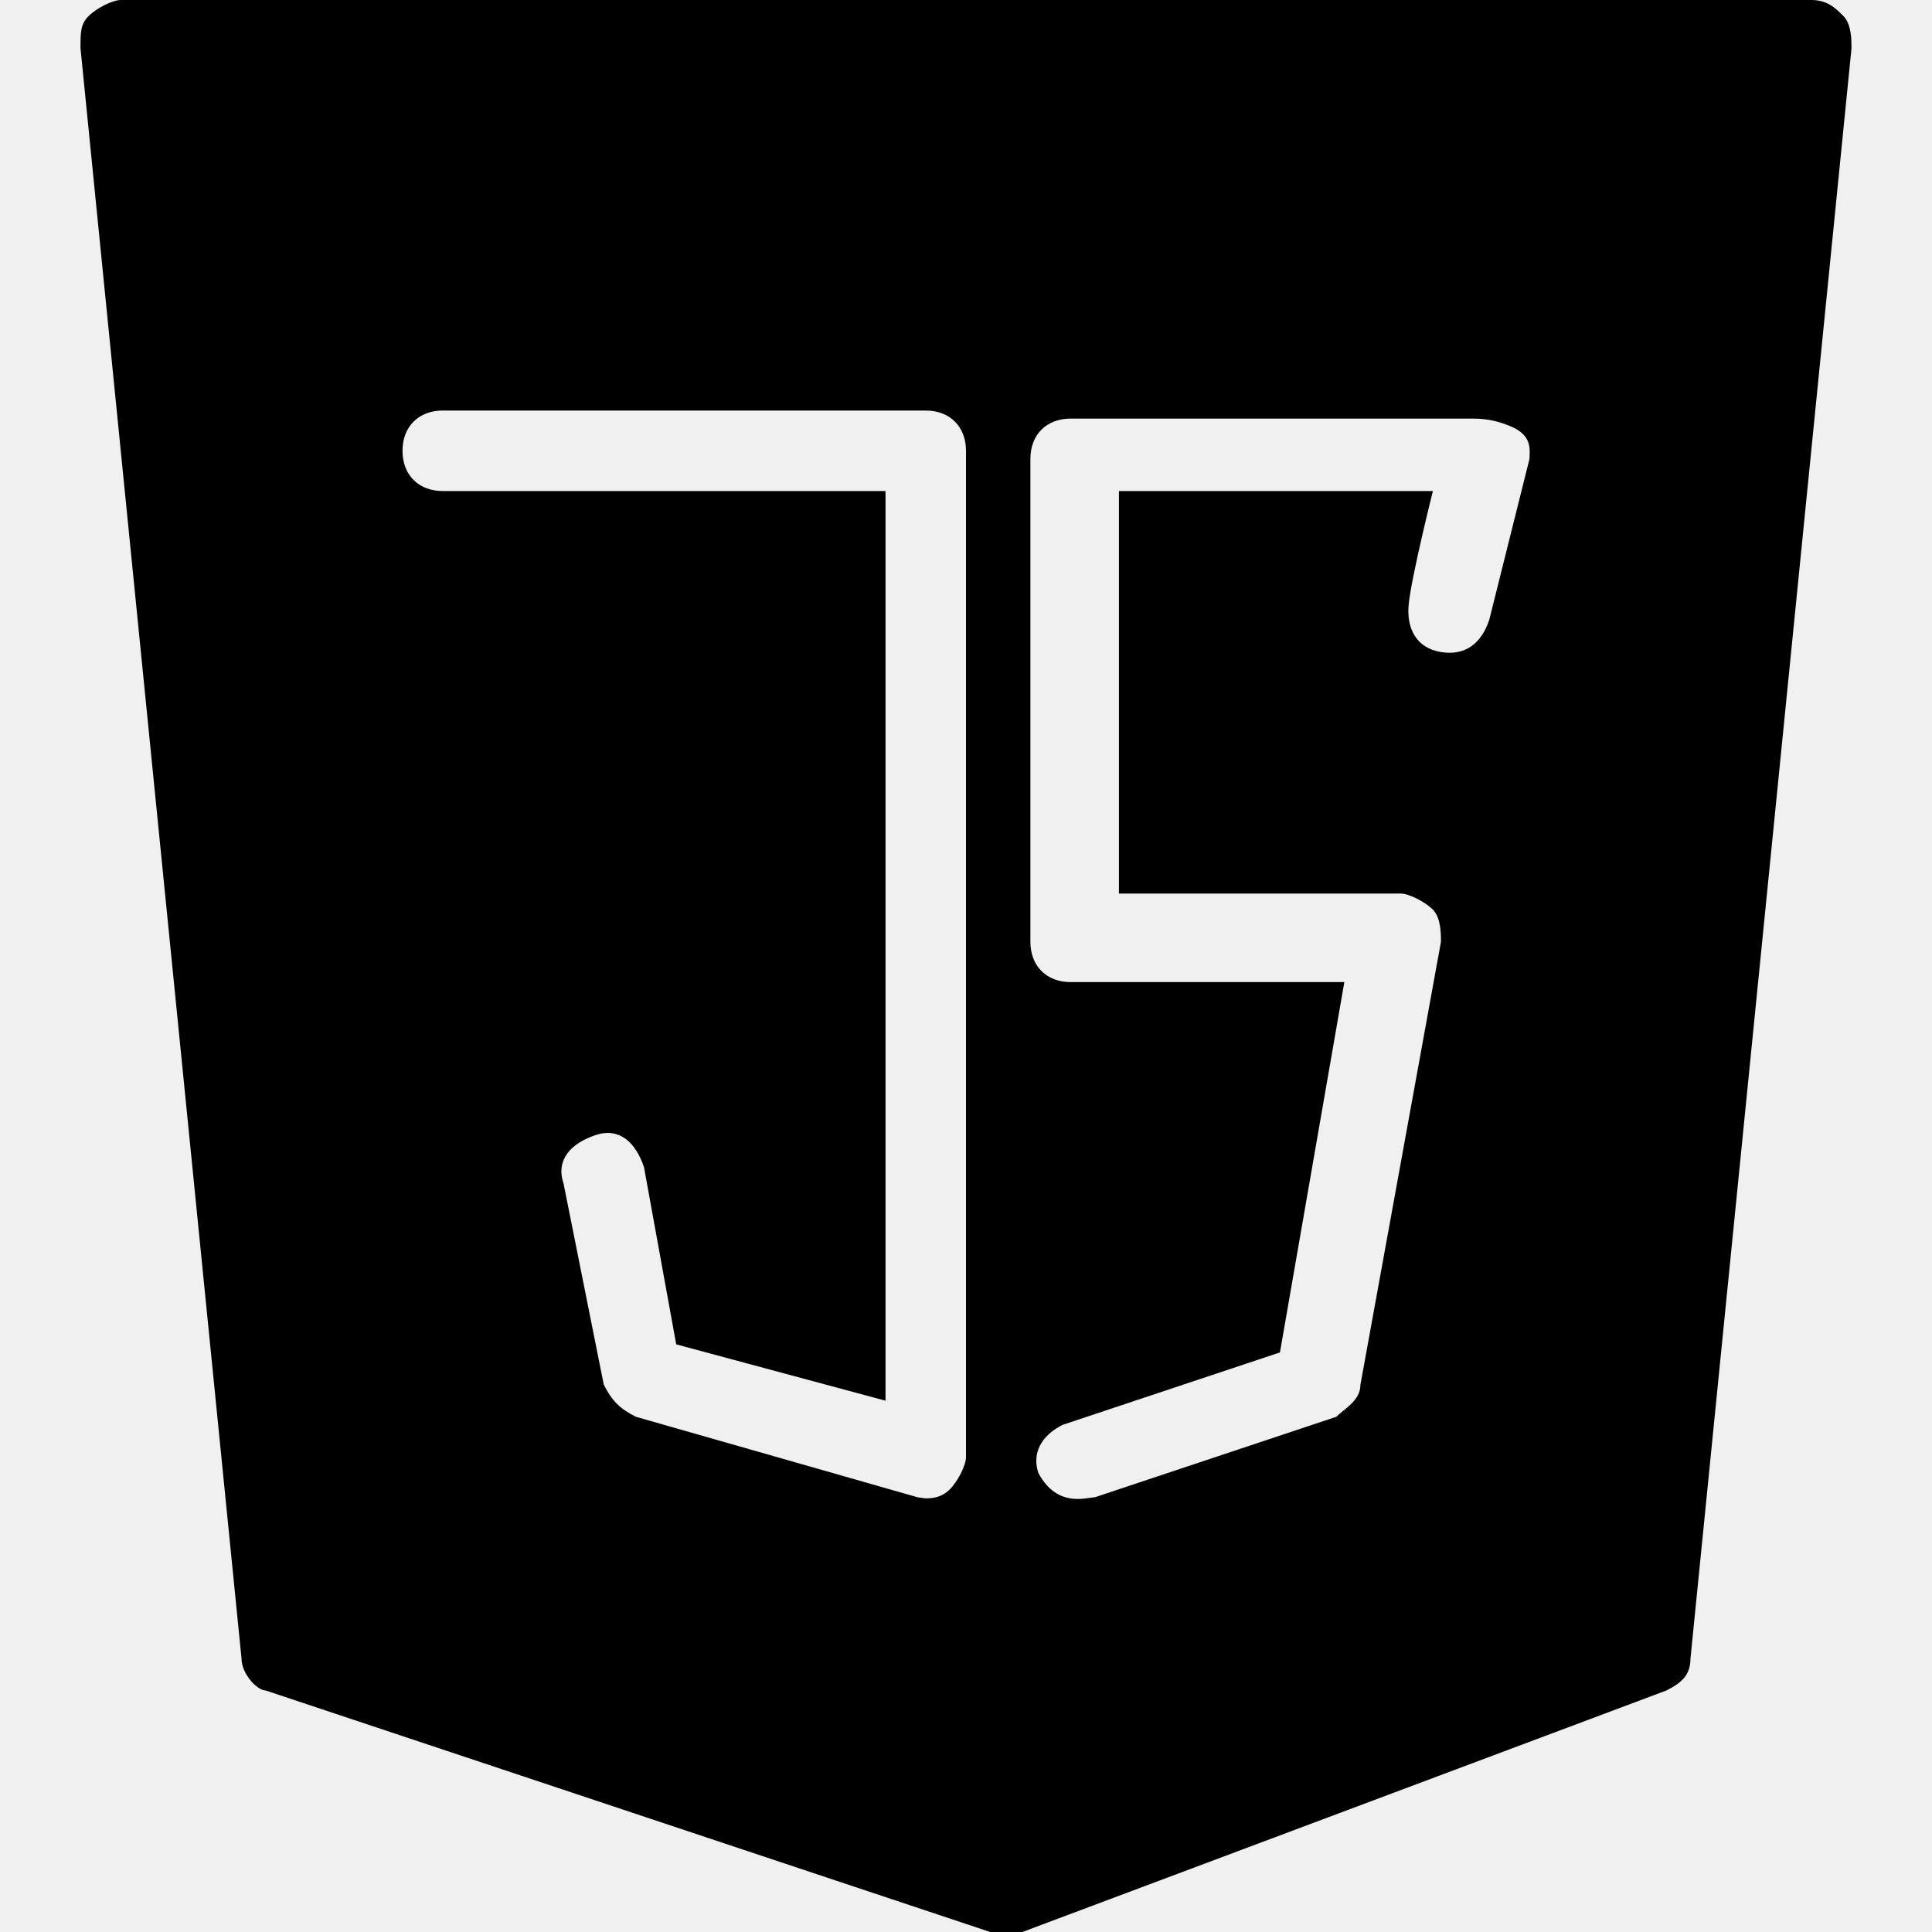
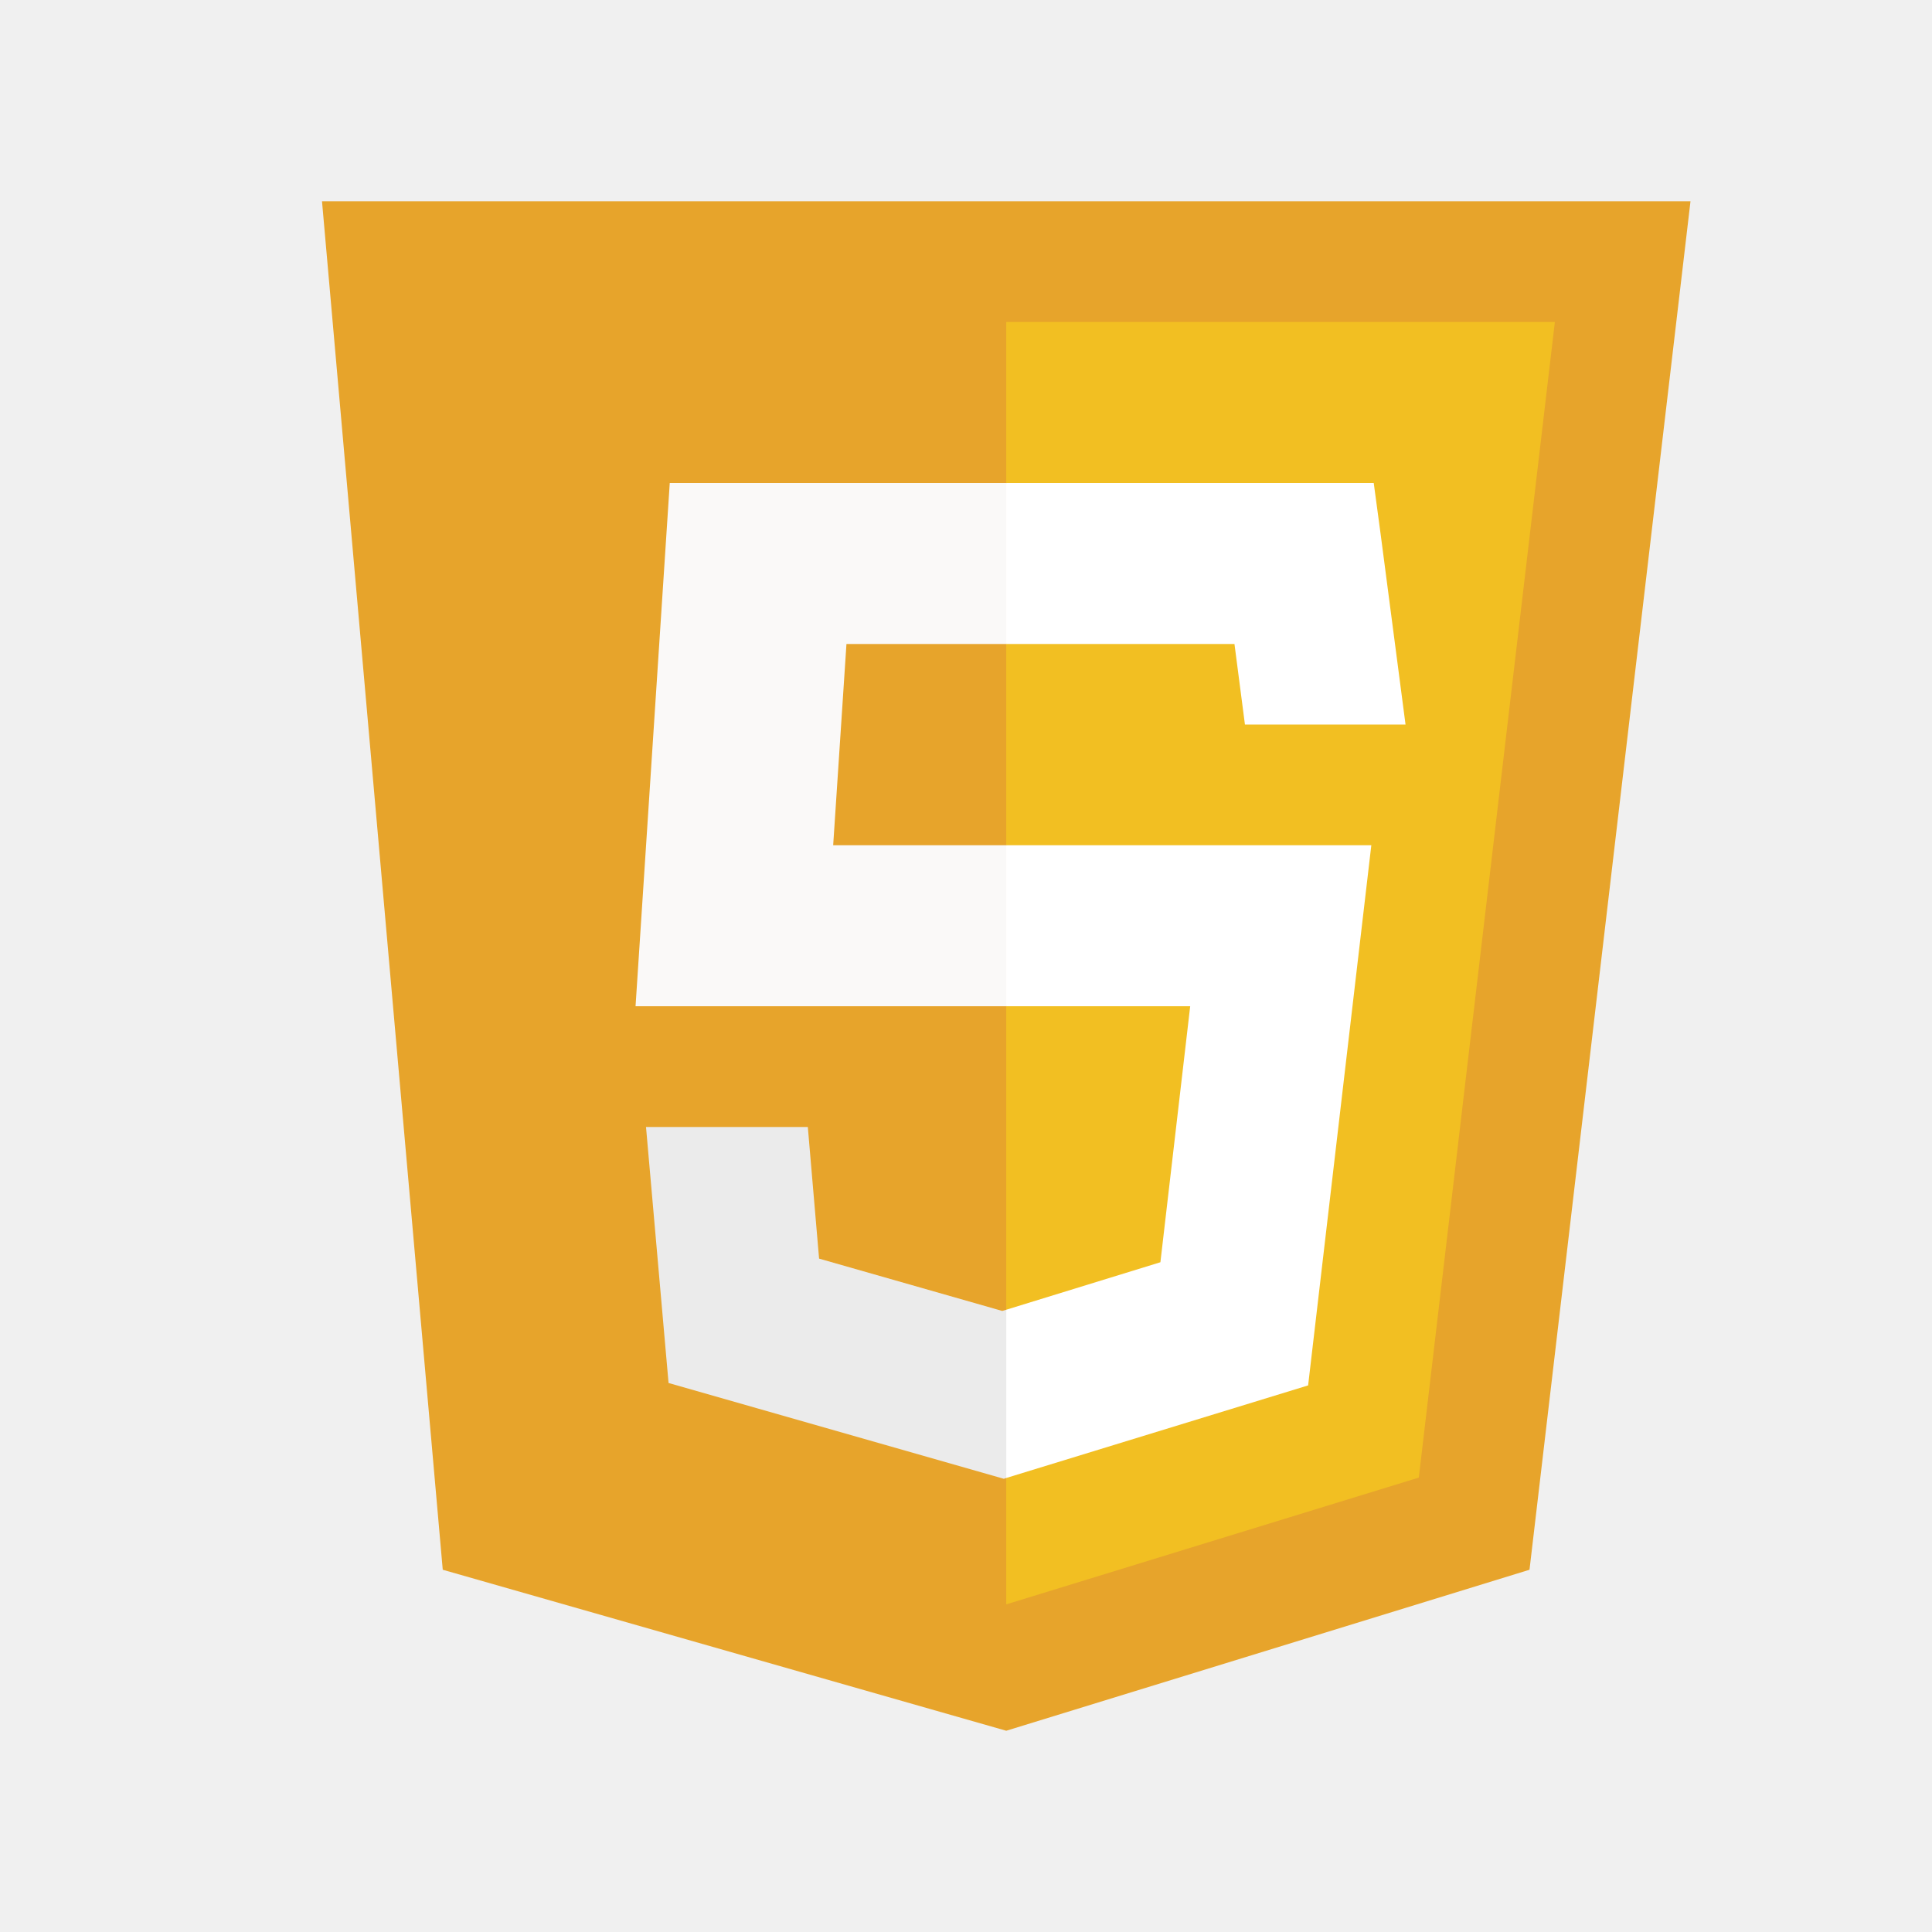
- <svg xmlns="http://www.w3.org/2000/svg" id="Layer_1" enable-background="new 0 0 512 512" viewBox="0 0 512 512">
-   <g>
-     <g>
-       <path d="m488.534 4.267c-2.134-2.134-4.267-4.267-8.533-4.267h-448.001c-2.133 0-6.399 2.133-8.533 4.267s-2.133 4.267-2.133 8.533l42.667 426.667c0 4.267 4.267 8.533 6.399 8.533l192 64h4.267 4.267l170.666-64c4.267-2.133 6.399-4.267 6.399-8.533l42.667-426.667c.002-2.132.002-6.4-2.132-8.533zm-232.533 381.867c0 2.133-2.134 6.4-4.267 8.533s-4.393 2.416-6.525 2.416l-2.007-.283-74.667-21.333c-4.267-2.133-6.399-4.267-8.533-8.533l-10.667-53.334c-2.133-6.399 2.133-10.667 8.533-12.8 6.399-2.133 10.667 2.133 12.801 8.533l8.533 46.933 55.467 14.934v-241.066h-117.335c-6.399 0-10.667-4.267-10.667-10.667 0-6.399 4.267-10.667 10.667-10.667h128c6.399 0 10.667 4.267 10.667 10.667zm149.333-264.534-10.667 42.667c-2.133 6.399-6.482 9.559-12.8 8.533-6.658-1.08-9.208-6.435-8.533-12.801.804-7.594 6.399-29.866 6.399-29.866h-83.2v106.667h74.667c2.133 0 6.399 2.133 8.533 4.267 2.133 2.133 2.133 6.399 2.133 8.533l-21.333 117.333c0 4.267-4.267 6.399-6.399 8.533l-64 21.333c-2.133 0-9.884 2.95-14.934-6.399-2.133-6.399 2.133-10.667 6.399-12.801l57.6-19.2 17.067-98.134h-72.534c-6.399 0-10.667-4.267-10.667-10.667v-128c0-6.399 4.267-10.667 10.667-10.667h106.667c4.267 0 7.187.912 9.975 2.067 5.915 2.451 4.96 6.469 4.96 8.602z" />
-     </g>
-   </g>
-   <g />
-   <g />
-   <g />
-   <g />
-   <g />
-   <g />
-   <g />
-   <g />
-   <g />
-   <g />
-   <g />
-   <g />
-   <g />
-   <g />
-   <g />
+ <svg xmlns="http://www.w3.org/2000/svg" viewBox="0 0 48 48" width="48px" height="48px">
+   <polygon fill="#e7a42b" points="8,5 42,5 38,39 25,43 11,39" />
+   <polygon fill="#f2bf22" points="38.63,8 35.25,36.71 25,39.86 25,8" />
+   <polygon fill="#faf9f8" points="25,21 26,23 25,25 15.79,25 16.64,12 25,12 26,14 25,16 21.03,16 20.7,21" />
+   <polygon fill="#ebebeb" points="24.9,32.57 25,32.54 26,35 25,36.72 24.94,36.74 16.61,34.36 16.05,28 20.07,28 20.35,31.27" />
+   <polygon fill="#fff" points="34.07,21 32.5,34.42 25,36.72 25,32.54 28.83,31.36 29.57,25 25,25 25,21" />
+   <polygon fill="#fff" points="34.92,18 30.93,18 30.67,16 25,16 25,12 34.13,12 34.3,13.26" />
</svg>
